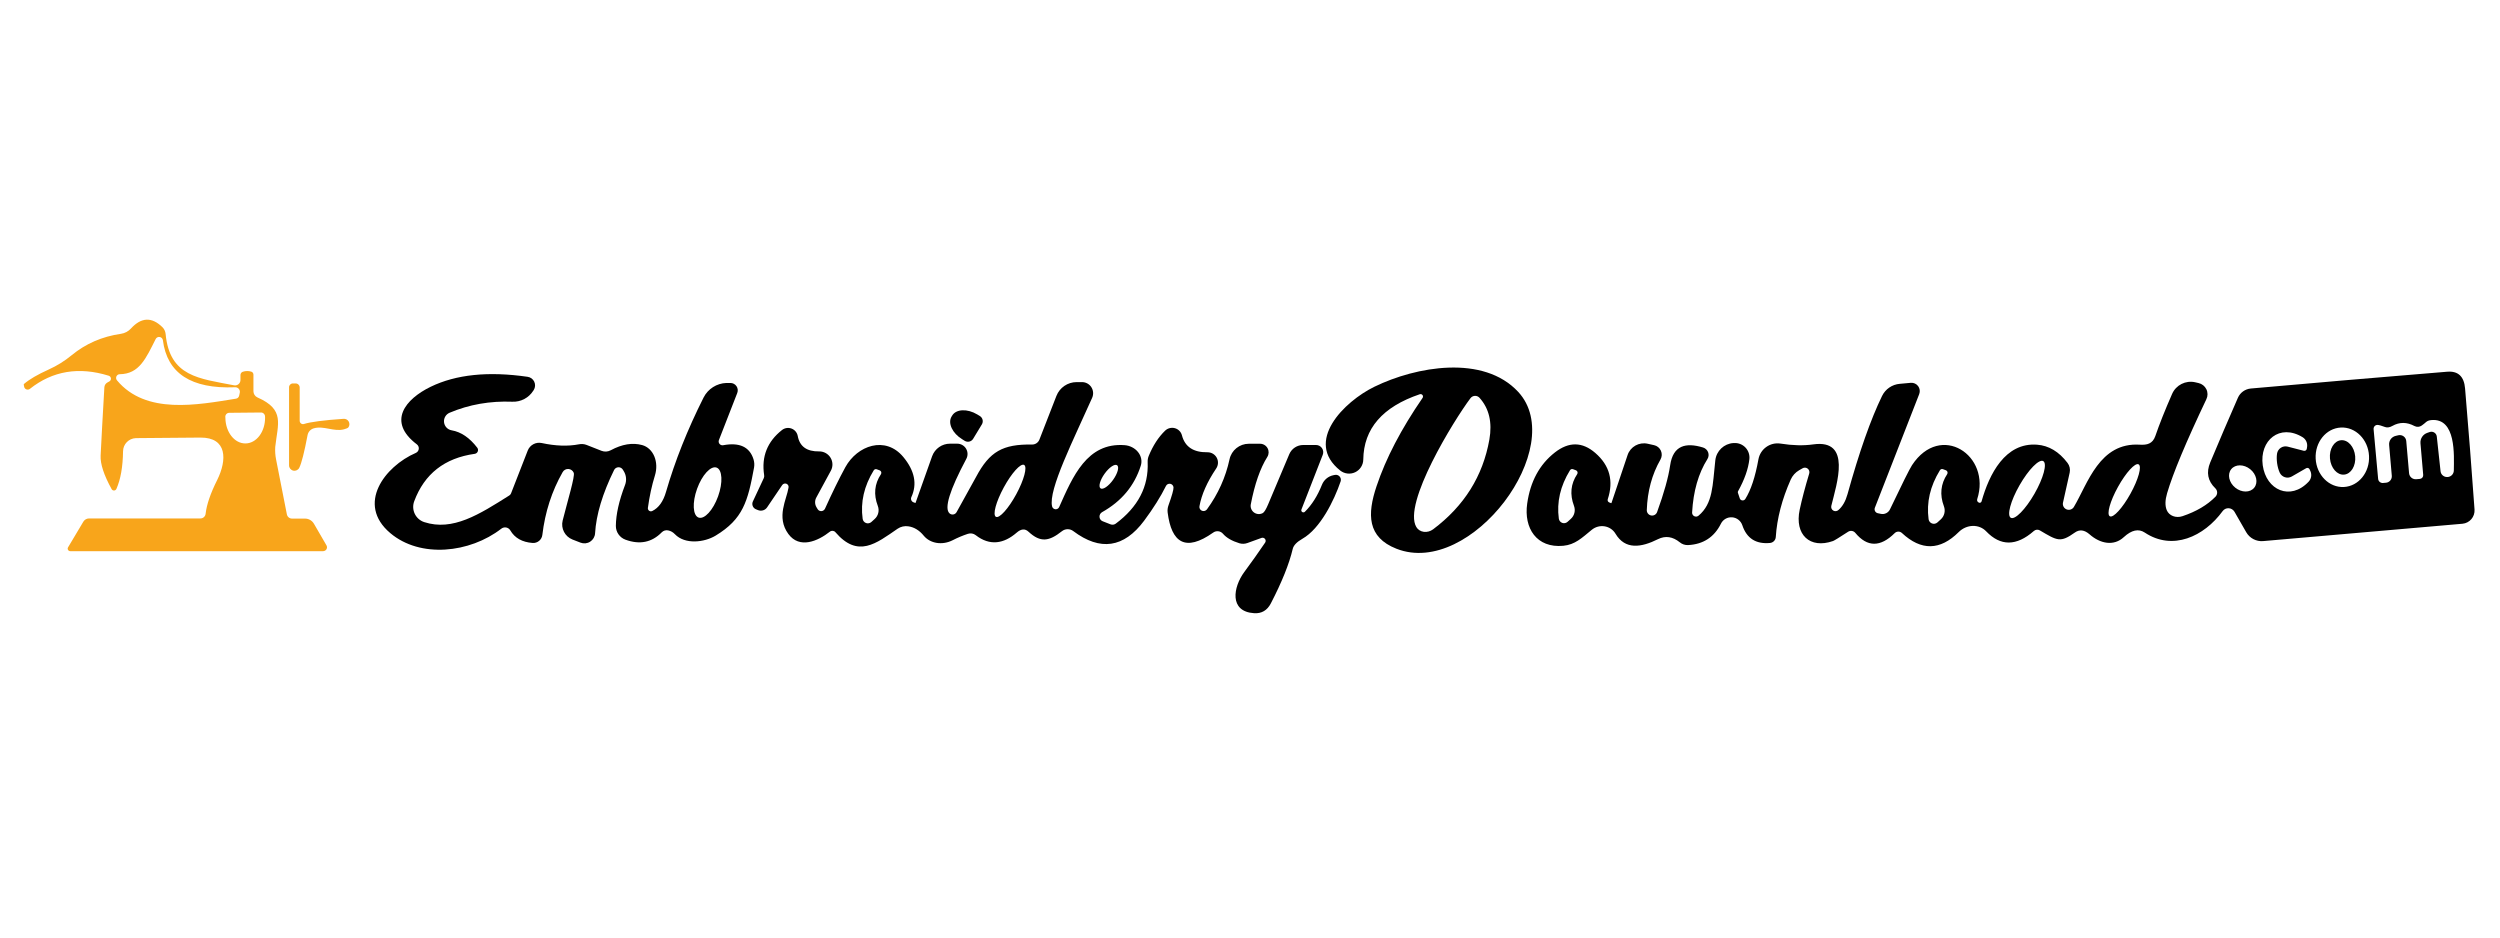
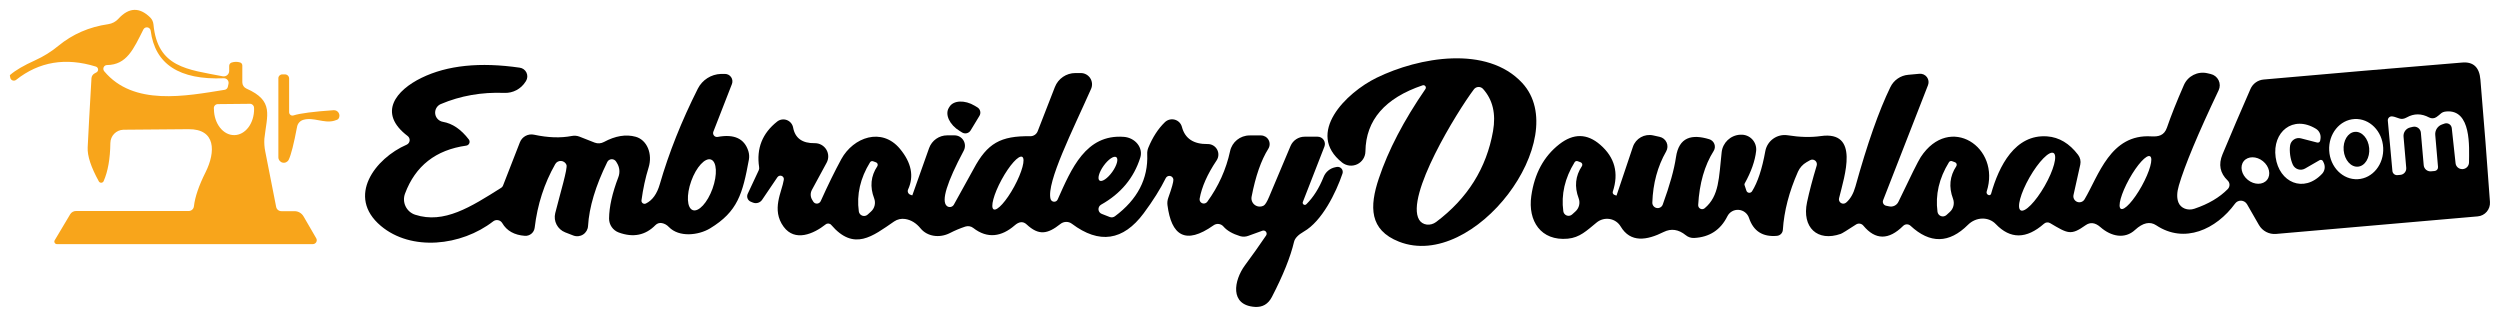
- <svg xmlns="http://www.w3.org/2000/svg" version="1.1" viewBox="0.00 0.00 320.00 120.00">
+ <svg xmlns="http://www.w3.org/2000/svg" version="1.1" viewBox="1.79 39.67 316.22 40.09">
  <path fill="#f8a51b" d="   M 14.29 62.61   Q 12.80 59.91 12.88 58.31   Q 13.02 55.39 13.36 49.56   A 0.76 0.75 -13.2 0 1 13.73 48.97   L 14.00 48.82   A 0.40 0.40 0.0 0 0 13.91 48.09   Q 8.19 46.32 3.83 49.77   A 0.46 0.46 0.0 0 1 3.09 49.50   L 3.04 49.24   A 0.11 0.10 -24.9 0 1 3.08 49.14   Q 4.10 48.26 6.23 47.30   Q 7.84 46.57 9.17 45.47   Q 11.87 43.25 15.47 42.73   A 2.16 2.13 16.5 0 0 16.77 42.04   Q 18.75 39.88 20.79 41.88   A 1.43 1.42 -70.5 0 1 21.20 42.75   C 21.71 48.23 25.52 48.45 29.96 49.32   A 0.69 0.69 0.0 0 0 30.78 48.64   L 30.78 48.00   A 0.45 0.44 -9.1 0 1 31.09 47.58   Q 31.64 47.41 32.16 47.57   A 0.40 0.39 -82.3 0 1 32.44 47.95   L 32.44 50.08   A 0.87 0.87 0.0 0 0 32.95 50.87   C 36.49 52.43 35.56 54.21 35.23 57.21   A 6.41 5.96 -51.0 0 0 35.34 58.82   L 36.72 65.84   A 0.67 0.67 0.0 0 0 37.38 66.38   L 39.04 66.38   A 1.32 1.32 0.0 0 1 40.19 67.05   L 41.79 69.81   A 0.50 0.49 -14.8 0 1 41.35 70.55   L 8.99 70.55   A 0.33 0.32 15.6 0 1 8.71 70.06   L 10.67 66.77   A 0.86 0.85 -74.3 0 1 11.40 66.36   L 25.66 66.36   A 0.67 0.66 -87.1 0 0 26.32 65.76   Q 26.52 63.99 27.80 61.44   C 29.08 58.86 29.10 55.98 25.64 56.01   Q 17.41 56.08 17.39 56.08   A 1.70 1.70 0.0 0 0 15.75 57.76   Q 15.71 60.75 14.90 62.58   A 0.34 0.34 0.0 0 1 14.29 62.61   Z   M 30.69 50.28   A 0.58 0.58 0.0 0 0 30.09 49.57   Q 21.66 49.91 20.85 43.55   A 0.49 0.49 0.0 0 0 19.93 43.39   C 18.67 45.89 17.83 47.87 15.32 47.90   A 0.48 0.47 69.4 0 0 14.97 48.68   C 18.67 53.12 25.28 51.82 30.21 51.03   A 0.49 0.48 -88.2 0 0 30.61 50.65   L 30.69 50.28   Z   M 33.42 52.80   L 29.34 52.84   A 0.50 0.50 0.0 0 0 28.84 53.35   L 28.85 53.49   A 3.30 2.53 89.4 0 0 31.41 56.76   L 31.43 56.76   A 3.30 2.53 89.4 0 0 33.93 53.43   L 33.92 53.29   A 0.50 0.50 0.0 0 0 33.42 52.80   Z" />
  <path fill="#000000" d="   M 182.09 50.93   A 0.31 0.31 0.0 0 0 181.74 50.46   Q 174.58 52.88 174.50 58.82   A 1.82 1.82 0.0 0 1 171.55 60.23   C 166.89 56.53 172.03 51.40 175.93 49.50   C 181.26 46.90 189.88 45.36 194.33 50.16   C 200.82 57.17 188.28 73.98 178.75 70.24   C 175.00 68.77 174.99 65.83 176.20 62.23   Q 177.98 56.90 182.09 50.93   Z   M 189.38 50.92   A 0.75 0.75 0.0 0 0 188.22 50.97   C 186.09 53.80 179.52 64.48 181.29 67.46   A 1.54 1.37 -34.1 0 0 183.44 67.75   Q 189.40 63.28 190.64 56.26   Q 191.22 52.97 189.38 50.92   Z" />
  <path fill="#000000" d="   M 205.79 63.91   A 0.33 0.32 -70.7 0 0 205.98 64.31   L 206.21 64.40   A 0.04 0.04 0.0 0 0 206.27 64.38   L 208.33 58.25   A 2.21 2.20 15.6 0 1 210.91 56.80   L 211.72 56.98   A 1.25 1.25 0.0 0 1 212.54 58.82   Q 210.91 61.67 210.79 65.28   A 0.68 0.68 0.0 0 0 212.11 65.54   Q 213.44 61.88 213.78 59.56   C 214.15 57.00 215.79 56.61 217.99 57.28   A 1.00 0.99 24.5 0 1 218.55 58.76   Q 216.82 61.50 216.59 65.60   A 0.50 0.50 0.0 0 0 217.41 66.01   C 219.27 64.45 219.20 62.16 219.56 58.92   A 2.49 2.49 0.0 0 1 221.89 56.71   L 221.96 56.71   A 1.86 1.86 0.0 0 1 223.92 58.77   Q 223.71 60.65 222.47 62.88   A 0.25 0.24 51.6 0 0 222.45 63.07   L 222.69 63.79   A 0.40 0.39 -38.2 0 0 223.40 63.87   Q 224.47 62.17 225.08 58.79   A 2.49 2.49 0.0 0 1 227.91 56.78   Q 230.22 57.15 232.11 56.88   C 237.04 56.19 235.10 61.91 234.41 64.74   A 0.55 0.55 0.0 0 0 235.31 65.29   Q 236.10 64.62 236.48 63.26   Q 238.73 55.15 240.90 50.69   A 2.78 2.77 -79.4 0 1 243.17 49.13   L 244.59 49.00   A 1.06 1.06 0.0 0 1 245.66 50.44   L 239.98 65.00   A 0.52 0.52 0.0 0 0 240.35 65.69   L 240.73 65.77   A 1.05 1.05 0.0 0 0 241.92 65.19   Q 244.25 60.30 244.74 59.54   C 248.38 54.00 254.91 58.27 253.08 63.90   A 0.35 0.35 0.0 0 0 253.32 64.34   L 253.33 64.35   A 0.25 0.25 0.0 0 0 253.64 64.18   C 254.62 60.69 256.66 56.62 260.74 56.92   Q 263.00 57.09 264.64 59.25   A 1.52 1.49 32.8 0 1 264.92 60.49   L 264.06 64.35   A 0.76 0.76 0.0 0 0 265.45 64.90   C 267.25 61.88 268.72 56.59 273.91 56.92   C 274.81 56.97 275.53 56.82 275.88 55.82   Q 276.65 53.57 278.03 50.42   A 2.60 2.60 0.0 0 1 280.98 48.93   L 281.41 49.03   A 1.47 1.46 19.1 0 1 282.42 51.09   Q 278.50 59.34 277.39 63.13   Q 277.00 64.45 277.34 65.29   A 1.67 1.47 -20.2 0 0 279.36 66.07   Q 282.01 65.18 283.58 63.58   A 0.76 0.76 0.0 0 0 283.56 62.50   Q 282.11 61.11 282.91 59.19   Q 284.62 55.09 286.45 50.92   A 2.01 1.99 9.0 0 1 288.10 49.73   Q 300.78 48.60 313.24 47.58   Q 315.34 47.41 315.53 49.73   Q 316.20 57.62 316.74 65.22   A 1.71 1.70 85.6 0 1 315.19 67.04   L 289.68 69.26   A 2.28 2.27 -17.3 0 1 287.52 68.13   L 286.01 65.50   A 0.91 0.90 47.9 0 0 284.50 65.42   C 282.11 68.69 278.09 70.54 274.53 68.17   Q 273.34 67.38 271.85 68.75   C 270.56 69.95 268.82 69.59 267.47 68.40   Q 266.48 67.53 265.59 68.16   C 263.72 69.49 263.35 69.22 261.10 67.89   A 0.66 0.65 -50.5 0 0 260.33 67.97   Q 256.99 70.90 254.23 68.01   A 2.55 2.36 -44.2 0 0 250.72 68.10   Q 247.14 71.67 243.44 68.22   A 0.67 0.67 0.0 0 0 242.52 68.24   Q 239.77 70.97 237.48 68.21   A 0.70 0.70 0.0 0 0 236.55 68.07   Q 234.88 69.16 234.63 69.25   C 231.68 70.29 229.68 68.45 230.36 65.24   Q 230.79 63.23 231.58 60.61   A 0.58 0.58 0.0 0 0 230.73 59.94   L 230.29 60.19   A 2.65 2.58 87.7 0 0 229.21 61.39   Q 227.53 65.18 227.30 68.74   A 0.82 0.81 -1.3 0 1 226.56 69.50   Q 223.86 69.75 223.02 67.24   A 1.49 1.48 49.2 0 0 220.28 67.03   Q 218.99 69.62 216.08 69.77   A 1.55 1.53 -26.4 0 1 215.02 69.42   Q 213.65 68.31 212.23 69.01   C 210.09 70.08 208.03 70.41 206.78 68.31   A 2.05 2.01 -35.3 0 0 203.74 67.82   C 202.48 68.85 201.61 69.72 200.10 69.86   C 196.69 70.18 195.03 67.61 195.48 64.46   Q 196.08 60.21 199.03 57.91   Q 201.71 55.82 204.20 57.98   Q 206.96 60.37 205.79 63.91   Z   M 309.74 61.30   A 0.47 0.47 0.0 0 0 310.17 60.79   L 309.82 56.74   A 1.30 1.29 -11.6 0 1 310.71 55.40   L 311.03 55.29   A 0.69 0.69 0.0 0 1 311.91 55.88   L 312.39 60.32   A 0.84 0.83 -3.1 0 0 313.22 61.06   L 313.28 61.06   A 0.85 0.85 0.0 0 0 314.09 60.22   C 314.11 58.29 314.41 53.48 311.21 53.77   Q 310.77 53.81 310.53 54.03   Q 310.30 54.24 309.98 54.47   A 0.89 0.87 40.7 0 1 309.05 54.53   Q 307.59 53.75 306.22 54.52   Q 305.71 54.81 305.29 54.66   Q 304.58 54.39 304.31 54.39   A 0.50 0.49 87.8 0 0 303.82 54.93   L 304.40 61.29   A 0.58 0.58 0.0 0 0 305.04 61.82   L 305.40 61.79   A 0.82 0.82 0.0 0 0 306.15 60.90   L 305.81 56.96   A 1.09 1.09 0.0 0 1 306.66 55.79   L 307.00 55.71   A 0.83 0.83 0.0 0 1 308.00 56.45   L 308.36 60.56   A 0.85 0.85 0.0 0 0 309.29 61.34   L 309.74 61.30   Z   M 299.621 54.725   A 3.81 3.42 -93.0 0 0 296.405 58.709   A 3.81 3.42 -93.0 0 0 300.019 62.335   A 3.81 3.42 -93.0 0 0 303.235 58.351   A 3.81 3.42 -93.0 0 0 299.621 54.725   Z   M 289.63 59.56   C 290.07 62.74 293.17 64.14 295.51 61.65   A 1.25 1.24 55.1 0 0 295.74 60.32   L 295.63 60.08   A 0.31 0.31 0.0 0 0 295.19 59.93   L 293.35 60.99   A 1.10 1.10 0.0 0 1 291.80 60.49   Q 291.57 59.98 291.47 59.30   Q 291.38 58.62 291.46 58.07   A 1.10 1.10 0.0 0 1 292.83 57.17   L 294.88 57.70   A 0.31 0.31 0.0 0 0 295.27 57.44   L 295.31 57.18   A 1.25 1.24 -70.7 0 0 294.73 55.96   C 291.81 54.18 289.19 56.37 289.63 59.56   Z   M 261.537 59.023   A 4.18 1.10 -60.2 0 0 258.505 62.103   A 4.18 1.10 -60.2 0 0 257.383 66.277   A 4.18 1.10 -60.2 0 0 260.414 63.197   A 4.18 1.10 -60.2 0 0 261.537 59.023   Z   M 273.742 59.436   A 3.80 0.91 -61.0 0 0 271.104 62.319   A 3.80 0.91 -61.0 0 0 270.058 66.084   A 3.80 0.91 -61.0 0 0 272.696 63.201   A 3.80 0.91 -61.0 0 0 273.742 59.436   Z   M 285.597 60.056   A 1.89 1.52 -141.2 0 0 286.118 62.425   A 1.89 1.52 -141.2 0 0 288.543 62.424   A 1.89 1.52 -141.2 0 0 288.022 60.055   A 1.89 1.52 -141.2 0 0 285.597 60.056   Z   M 201.35 60.06   A 0.32 0.32 0.0 0 0 200.96 60.19   Q 199.10 63.21 199.53 66.39   A 0.67 0.67 0.0 0 0 200.64 66.80   L 201.06 66.42   A 1.52 1.51 59.0 0 0 201.47 64.75   Q 200.64 62.55 201.88 60.69   A 0.33 0.33 0.0 0 0 201.73 60.20   L 201.35 60.06   Z   M 248.71 60.06   A 0.32 0.32 0.0 0 0 248.31 60.19   Q 246.43 63.24 246.86 66.46   A 0.68 0.68 0.0 0 0 247.98 66.88   L 248.41 66.49   A 1.54 1.53 59.0 0 0 248.82 64.80   Q 247.99 62.58 249.24 60.69   A 0.34 0.33 -62.4 0 0 249.09 60.20   L 248.71 60.06   Z" />
  <path fill="#000000" d="   M 92.56 56.99   Q 95.70 56.40 96.45 58.79   A 2.30 2.24 41.9 0 1 96.52 59.84   C 95.72 64.19 95.11 66.43 91.60 68.56   C 90.14 69.44 87.68 69.72 86.39 68.38   Q 86.02 67.99 85.52 67.89   A 0.89 0.89 0.0 0 0 84.70 68.14   Q 82.80 70.08 80.06 69.08   A 1.87 1.87 0.0 0 1 78.83 67.31   Q 78.85 65.10 80.00 62.09   A 2.01 2.00 39.8 0 0 79.83 60.29   L 79.72 60.11   A 0.64 0.64 0.0 0 0 78.60 60.17   Q 76.38 64.69 76.17 68.26   A 1.37 1.37 0.0 0 1 74.31 69.46   L 73.28 69.06   A 2.08 2.07 17.8 0 1 72.02 66.63   C 72.66 64.09 73.62 60.94 73.44 60.52   A 0.79 0.79 0.0 0 0 72.02 60.43   Q 69.94 64.08 69.42 68.47   A 1.17 1.17 0.0 0 1 68.18 69.50   Q 66.17 69.35 65.32 67.89   A 0.78 0.78 0.0 0 0 64.17 67.67   C 60.13 70.80 53.80 71.48 49.96 68.24   C 45.55 64.52 49.27 59.68 53.23 57.97   A 0.64 0.64 0.0 0 0 53.36 56.88   C 49.49 53.95 51.91 51.07 55.12 49.51   Q 59.99 47.14 67.53 48.23   A 1.11 1.11 0.0 0 1 68.32 49.92   L 68.26 50.01   A 3.02 3.01 -72.7 0 1 65.59 51.42   Q 61.29 51.25 57.55 52.83   A 1.18 1.18 0.0 0 0 57.81 55.08   Q 59.62 55.39 61.09 57.31   A 0.49 0.49 0.0 0 1 60.77 58.09   Q 54.98 58.90 53.02 64.16   A 2.05 2.05 0.0 0 0 54.30 66.83   C 57.95 68.02 61.34 65.85 65.19 63.42   A 0.56 0.52 87.6 0 0 65.41 63.16   L 67.55 57.67   A 1.57 1.57 0.0 0 1 69.35 56.71   Q 71.99 57.28 74.11 56.87   A 1.77 1.73 -39.6 0 1 75.08 56.95   L 77.01 57.71   A 1.41 1.39 -48.5 0 0 78.18 57.63   Q 80.35 56.46 82.20 56.97   A 3.22 2.63 -73.5 0 1 83.83 60.86   Q 83.23 62.79 82.93 65.01   A 0.39 0.39 0.0 0 0 83.49 65.41   Q 84.72 64.81 85.25 62.96   Q 86.97 57.02 90.06 50.88   A 3.41 3.40 12.5 0 1 92.98 49.02   L 93.49 49.02   A 0.94 0.94 0.0 0 1 94.37 50.30   L 92.02 56.33   A 0.49 0.49 0.0 0 0 92.56 56.99   Z   M 91.722 59.851   A 3.40 1.43 -70.2 0 0 89.225 62.566   A 3.40 1.43 -70.2 0 0 89.418 66.249   A 3.40 1.43 -70.2 0 0 91.915 63.534   A 3.40 1.43 -70.2 0 0 91.722 59.851   Z" />
  <path fill="#f8a51b" d="   M 38.91 54.27   Q 40.18 53.87 43.98 53.61   A 0.69 0.69 0.0 0 1 44.61 54.68   Q 44.51 54.83 44.04 54.95   C 42.74 55.30 41.43 54.45 40.15 54.83   A 1.12 1.11 87.5 0 0 39.37 55.69   Q 38.75 58.97 38.31 59.87   A 0.69 0.69 0.0 0 1 37.00 59.58   L 37.00 49.56   A 0.49 0.48 0.0 0 1 37.49 49.08   L 37.84 49.08   A 0.52 0.52 0.0 0 1 38.36 49.60   L 38.36 53.86   A 0.43 0.42 81.5 0 0 38.91 54.27   Z" />
  <path fill="#000000" d="   M 161.48 68.85   L 159.66 69.51   A 1.63 1.63 0.0 0 1 158.65 69.54   Q 157.21 69.10 156.54 68.32   A 0.93 0.93 0.0 0 0 155.29 68.17   C 151.71 70.70 149.95 69.44 149.46 65.61   A 2.03 1.97 -39.2 0 1 149.57 64.67   Q 150.23 62.83 150.21 62.39   A 0.51 0.51 0.0 0 0 149.25 62.19   Q 148.22 64.27 146.45 66.65   Q 142.56 71.87 137.38 67.98   A 1.19 1.18 -45.4 0 0 135.92 68.00   C 134.29 69.29 133.19 69.49 131.65 68.06   Q 130.98 67.43 130.12 68.19   C 128.50 69.59 126.71 69.92 124.89 68.50   A 1.09 1.07 -34.8 0 0 123.89 68.33   Q 122.89 68.66 121.94 69.15   A 3.18 2.80 -32.4 0 1 118.24 68.57   Q 117.40 67.54 116.28 67.37   A 1.94 1.92 32.1 0 0 114.89 67.68   C 112.15 69.56 109.82 71.48 106.93 68.12   A 0.51 0.51 0.0 0 0 106.23 68.05   C 104.69 69.27 102.34 70.29 100.91 68.35   C 99.32 66.18 100.70 63.93 100.93 62.42   A 0.45 0.44 -22.7 0 0 100.12 62.09   L 98.19 64.94   A 0.97 0.96 27.6 0 1 97.04 65.30   L 96.77 65.19   A 0.74 0.74 0.0 0 1 96.37 64.18   L 97.76 61.21   A 0.66 0.64 52.9 0 0 97.81 60.81   Q 97.27 57.27 100.10 55.04   A 1.26 1.26 0.0 0 1 102.11 55.80   Q 102.48 57.82 104.85 57.78   A 1.68 1.67 13.8 0 1 106.35 60.25   L 104.49 63.68   A 1.26 1.25 -45.6 0 0 104.50 64.91   L 104.67 65.19   A 0.54 0.53 -49.7 0 0 105.60 65.11   Q 106.99 62.03 108.21 59.79   C 109.73 57.03 113.32 55.73 115.62 58.49   Q 117.81 61.13 116.65 63.64   A 0.49 0.49 0.0 0 0 116.94 64.30   L 117.17 64.38   A 0.03 0.02 -58.3 0 0 117.19 64.37   L 119.31 58.40   A 2.44 2.43 -80.1 0 1 121.60 56.79   L 122.52 56.79   A 1.32 1.32 0.0 0 1 123.69 58.73   Q 120.48 64.76 121.54 65.71   A 0.59 0.58 -54.3 0 0 122.44 65.56   Q 124.88 61.16 124.94 61.04   C 126.67 57.79 128.35 56.84 132.12 56.90   A 0.99 0.99 0.0 0 0 133.04 56.28   L 135.22 50.68   A 2.78 2.78 0.0 0 1 137.81 48.91   L 138.50 48.91   A 1.43 1.42 -78.1 0 1 139.80 50.91   C 137.48 56.14 134.14 62.72 134.67 64.83   A 0.48 0.48 0.0 0 0 135.57 64.91   C 137.31 61.01 139.13 56.62 143.94 56.98   A 2.26 2.00 10.1 0 1 146.02 59.61   Q 144.80 63.47 141.06 65.56   A 0.65 0.64 -49.1 0 0 141.14 66.72   L 142.16 67.12   A 0.69 0.69 0.0 0 0 142.81 67.03   Q 147.10 63.84 146.90 59.16   A 1.90 1.89 -35.4 0 1 147.04 58.35   Q 147.86 56.36 149.13 55.13   A 1.30 1.29 -29.4 0 1 151.29 55.73   Q 151.87 57.93 154.55 57.89   A 1.33 1.33 0.0 0 1 155.67 59.97   Q 153.93 62.56 153.53 64.80   A 0.54 0.53 -22.1 0 0 154.49 65.20   Q 156.63 62.26 157.38 58.79   A 2.53 2.52 6.1 0 1 159.85 56.80   L 161.29 56.80   A 1.10 1.10 0.0 0 1 162.22 58.48   Q 160.85 60.66 160.10 64.56   A 1.05 1.05 0.0 0 0 161.64 65.67   Q 161.92 65.51 162.32 64.56   Q 163.73 61.21 165.03 58.13   A 1.94 1.93 11.5 0 1 166.81 56.96   L 168.45 56.96   A 0.92 0.92 0.0 0 1 169.31 58.22   L 166.59 65.20   A 0.27 0.27 0.0 0 0 167.04 65.49   Q 168.36 64.18 169.21 62.05   A 2.01 2.00 -84.9 0 1 170.66 60.83   L 170.86 60.79   A 0.64 0.64 0.0 0 1 171.60 61.62   C 170.77 64.06 169.00 67.66 166.71 68.96   Q 165.63 69.58 165.47 70.26   Q 164.79 73.14 162.67 77.23   Q 161.97 78.58 160.53 78.49   C 157.29 78.28 157.86 75.13 159.26 73.23   Q 160.68 71.31 161.94 69.45   A 0.40 0.40 0.0 0 0 161.48 68.85   Z   M 131.084 59.508   A 3.78 0.91 -61.5 0 0 128.48 62.396   A 3.78 0.91 -61.5 0 0 127.476 66.152   A 3.78 0.91 -61.5 0 0 130.08 63.264   A 3.78 0.91 -61.5 0 0 131.084 59.508   Z   M 142.989 59.55   A 1.82 0.67 -54.4 0 0 141.385 60.64   A 1.82 0.67 -54.4 0 0 140.87 62.51   A 1.82 0.67 -54.4 0 0 142.475 61.42   A 1.82 0.67 -54.4 0 0 142.989 59.55   Z   M 112.23 60.07   A 0.32 0.32 0.0 0 0 111.84 60.20   Q 109.98 63.22 110.42 66.41   A 0.67 0.67 0.0 0 0 111.53 66.82   L 111.95 66.44   A 1.52 1.51 58.9 0 0 112.36 64.76   Q 111.52 62.56 112.76 60.70   A 0.34 0.33 -62.5 0 0 112.61 60.21   L 112.23 60.07   Z" />
  <path fill="#000000" d="   M 124.56 56.17   A 0.78 0.78 0.0 0 1 123.49 56.43   L 123.17 56.23   A 2.68 1.78 31.2 0 1 121.80 53.32   L 121.88 53.19   A 2.68 1.78 31.2 0 1 125.09 53.05   L 125.42 53.25   A 0.78 0.78 0.0 0 1 125.68 54.32   L 124.56 56.17   Z" />
  <ellipse fill="#000000" cx="0.00" cy="0.00" transform="translate(299.85,58.55) rotate(-95.1)" rx="2.21" ry="1.62" />
</svg>
